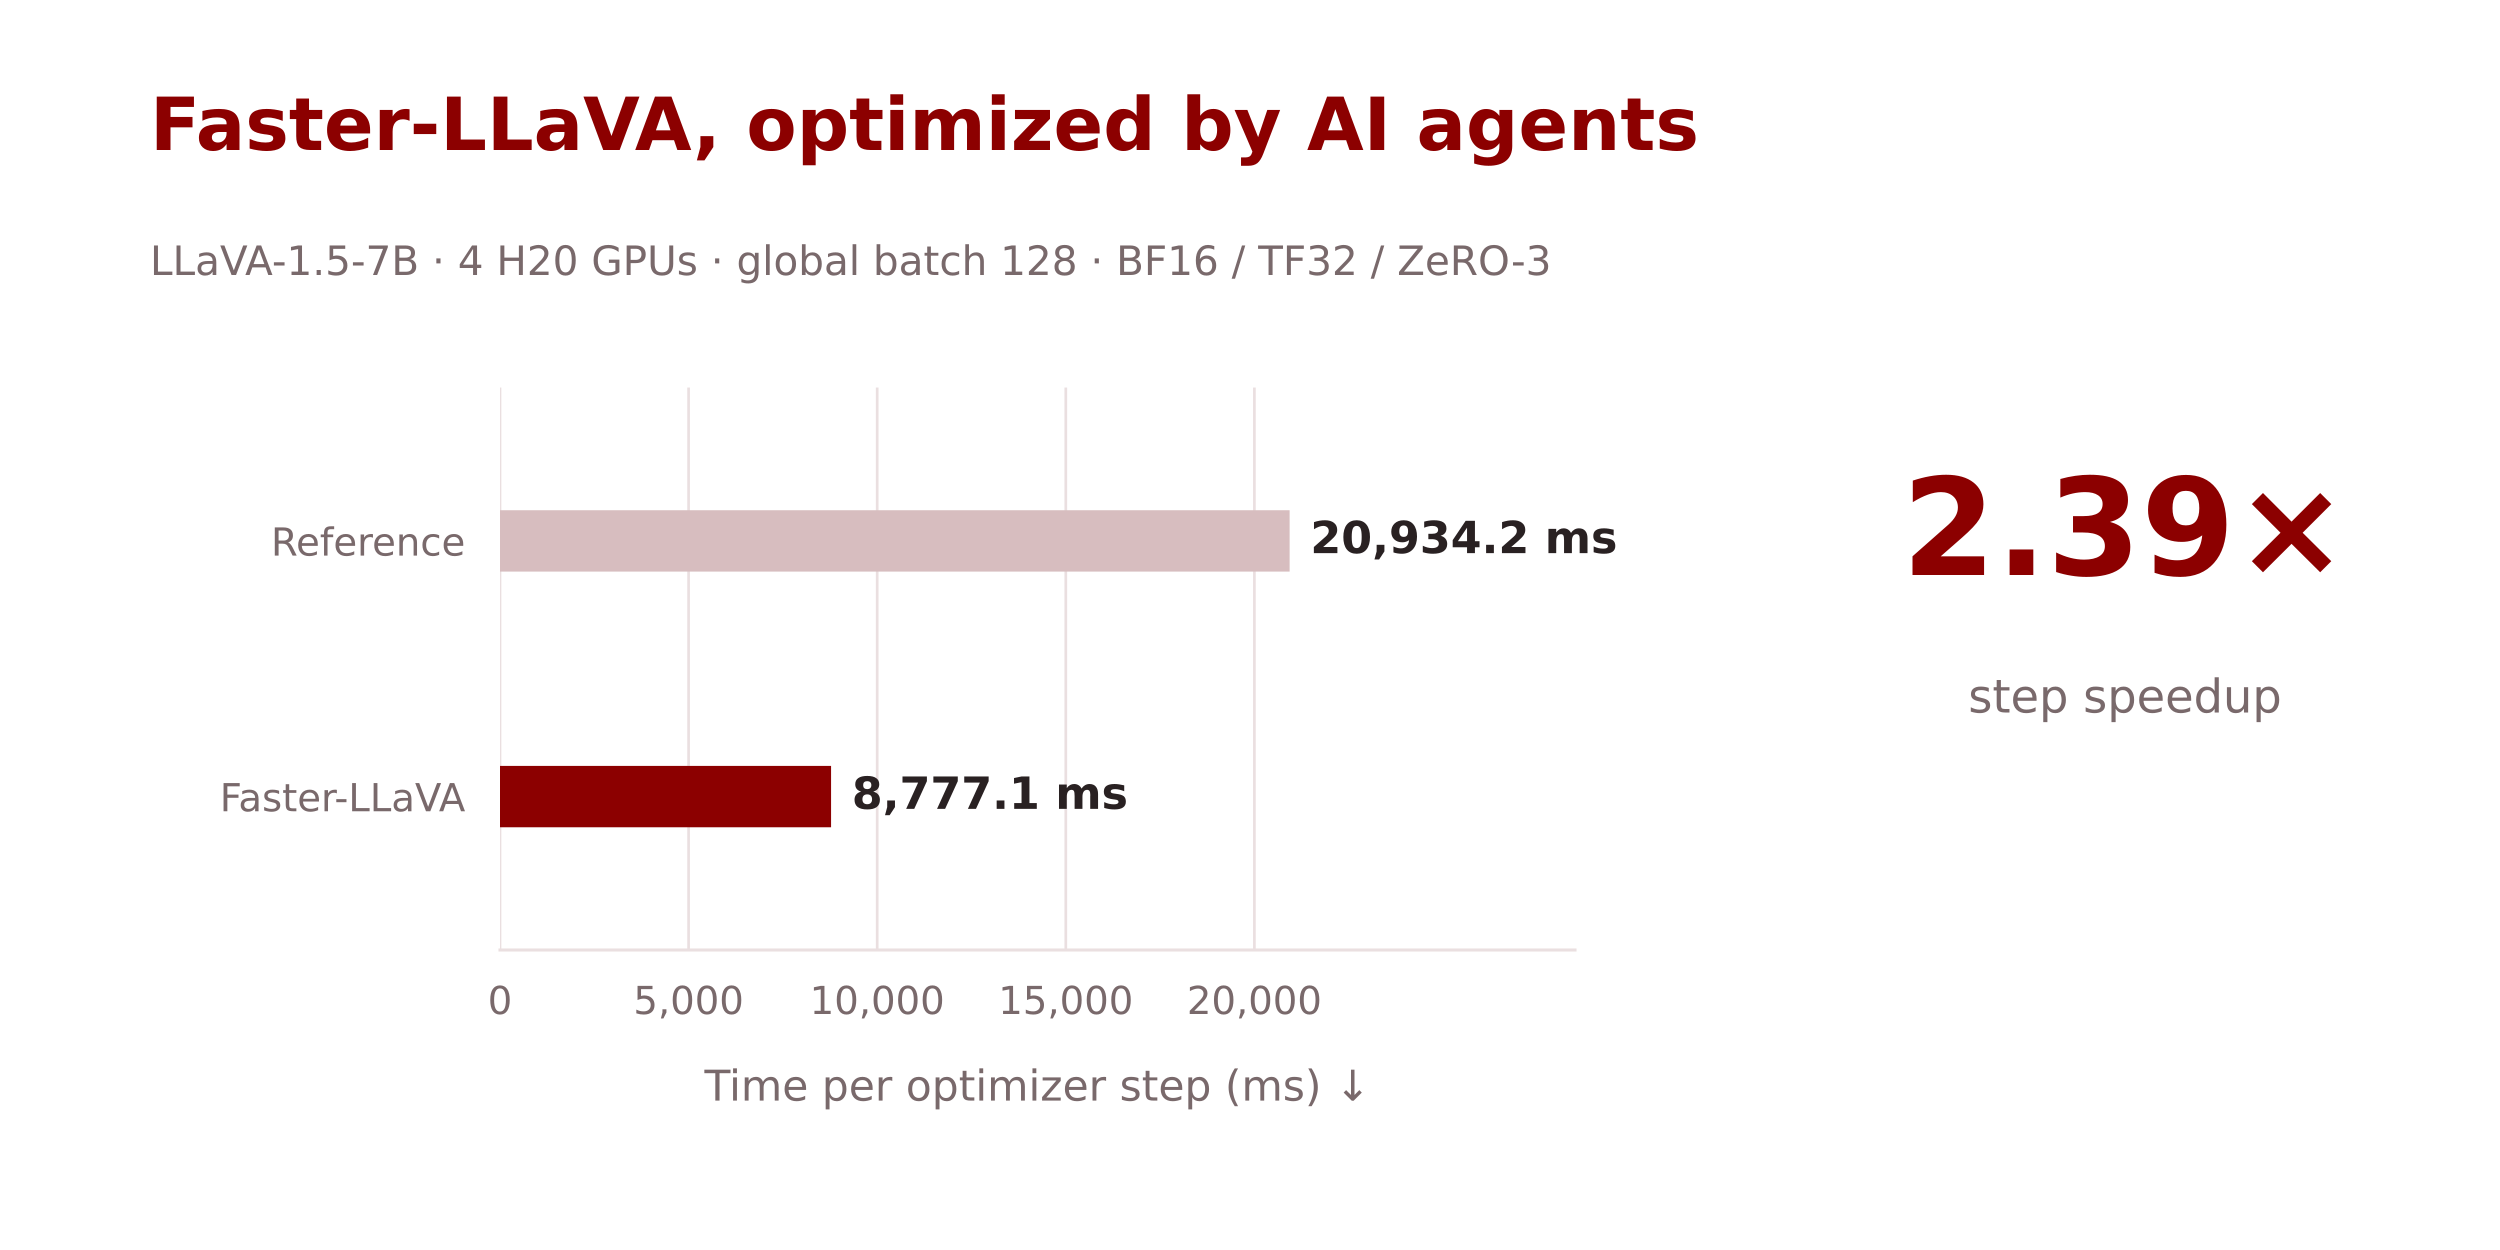
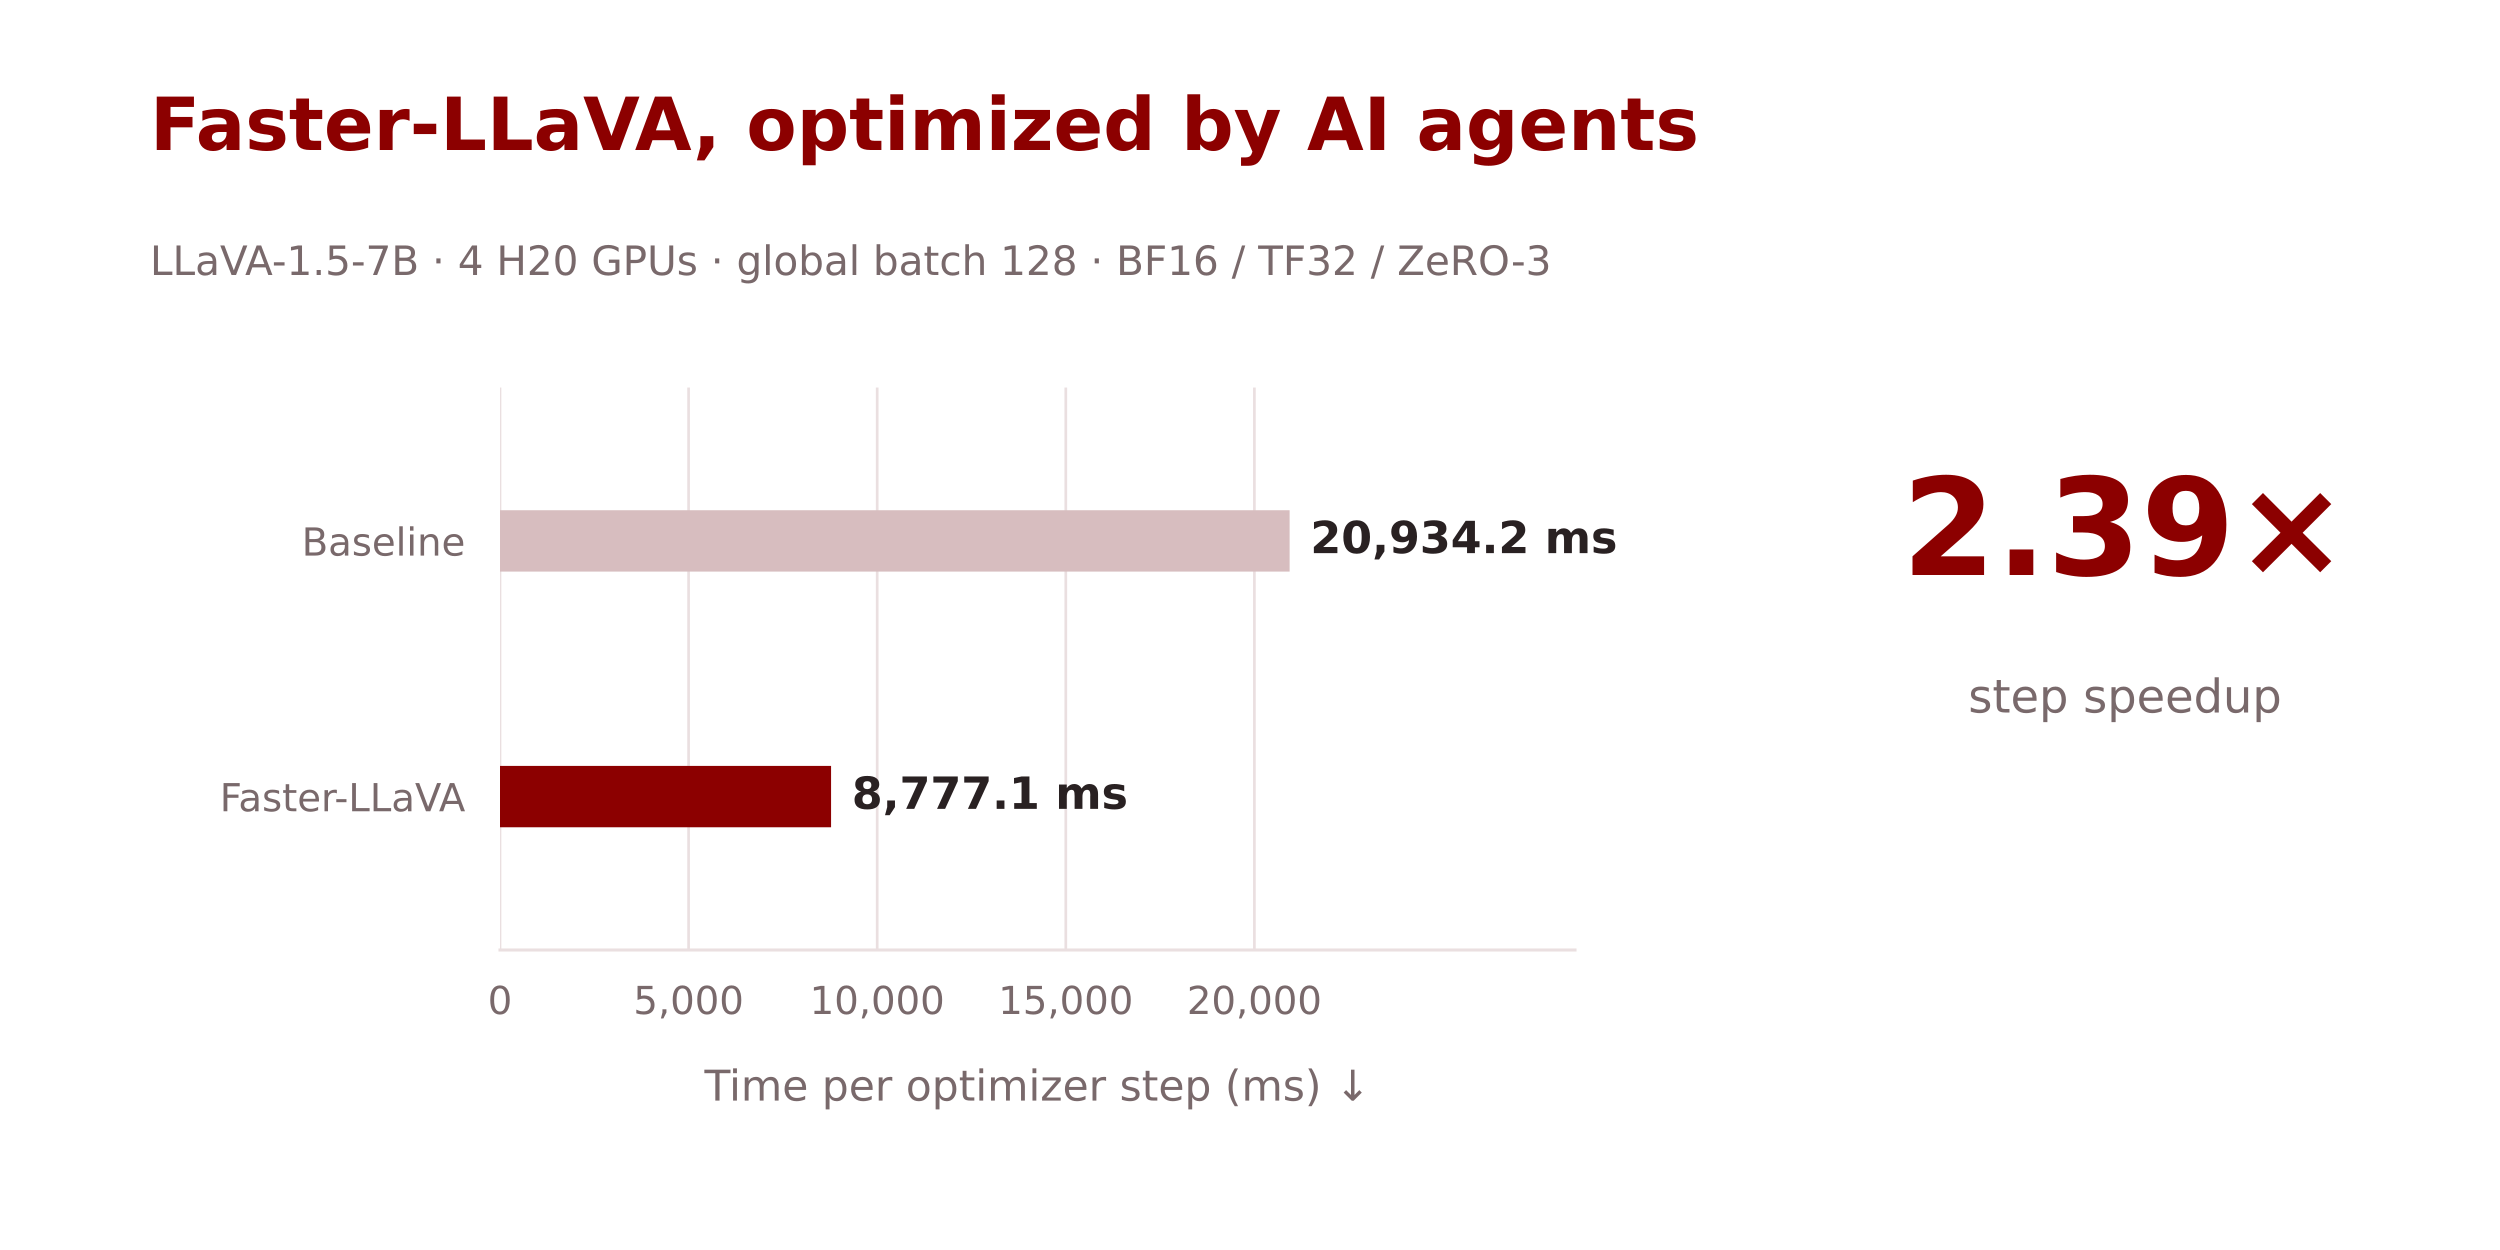
<svg xmlns="http://www.w3.org/2000/svg" width="648pt" height="324pt" viewBox="0 0 648 324" version="1.1">
  <defs>
    <style type="text/css">*{stroke-linejoin: round; stroke-linecap: butt}</style>
  </defs>
  <g id="figure_1">
    <g id="patch_1">
      <path d="M 0 324 L 648 324 L 648 0 L 0 0 z " style="fill: #ffffff" />
    </g>
    <g id="axes_1">
      <g id="patch_2">
        <path d="M 129.6 246.24 L 408.24 246.24 L 408.24 100.44 L 129.6 100.44 z " style="fill: #ffffff" />
      </g>
      <g id="matplotlib.axis_1">
        <g id="xtick_1">
          <g id="line2d_1">
            <path d="M 129.6 246.24 L 129.6 100.44 " clip-path="url(#pce56557757)" style="fill: none; stroke: #eadfe0; stroke-width: 0.7; stroke-linecap: square" />
          </g>
          <g id="line2d_2" />
          <g id="text_1">
            <text style="font-size: 10px; font-family: 'DejaVu Sans'; text-anchor: middle; fill: #79696b" x="129.6" y="262.838" transform="rotate(-0 129.6 262.8384)">0</text>
          </g>
        </g>
        <g id="xtick_2">
          <g id="line2d_3">
            <path d="M 178.484 246.24 L 178.484 100.44 " clip-path="url(#pce56557757)" style="fill: none; stroke: #eadfe0; stroke-width: 0.7; stroke-linecap: square" />
          </g>
          <g id="line2d_4" />
          <g id="text_2">
            <text style="font-size: 10px; font-family: 'DejaVu Sans'; text-anchor: middle; fill: #79696b" x="178.484" y="262.838" transform="rotate(-0 178.4842 262.8384)">5,000</text>
          </g>
        </g>
        <g id="xtick_3">
          <g id="line2d_5">
            <path d="M 227.368 246.24 L 227.368 100.44 " clip-path="url(#pce56557757)" style="fill: none; stroke: #eadfe0; stroke-width: 0.7; stroke-linecap: square" />
          </g>
          <g id="line2d_6" />
          <g id="text_3">
            <text style="font-size: 10px; font-family: 'DejaVu Sans'; text-anchor: middle; fill: #79696b" x="227.368" y="262.838" transform="rotate(-0 227.3684 262.8384)">10,000</text>
          </g>
        </g>
        <g id="xtick_4">
          <g id="line2d_7">
            <path d="M 276.253 246.24 L 276.253 100.44 " clip-path="url(#pce56557757)" style="fill: none; stroke: #eadfe0; stroke-width: 0.7; stroke-linecap: square" />
          </g>
          <g id="line2d_8" />
          <g id="text_4">
            <text style="font-size: 10px; font-family: 'DejaVu Sans'; text-anchor: middle; fill: #79696b" x="276.253" y="262.838" transform="rotate(-0 276.2526 262.8384)">15,000</text>
          </g>
        </g>
        <g id="xtick_5">
          <g id="line2d_9">
            <path d="M 325.137 246.24 L 325.137 100.44 " clip-path="url(#pce56557757)" style="fill: none; stroke: #eadfe0; stroke-width: 0.7; stroke-linecap: square" />
          </g>
          <g id="line2d_10" />
          <g id="text_5">
            <text style="font-size: 10px; font-family: 'DejaVu Sans'; text-anchor: middle; fill: #79696b" x="325.137" y="262.838" transform="rotate(-0 325.1368 262.8384)">20,000</text>
          </g>
        </g>
        <g id="text_6">
          <text style="font-size: 11px; font-family: 'DejaVu Sans'; text-anchor: middle; fill: #79696b" x="268.92" y="285.276" transform="rotate(-0 268.92 285.2764)">Time per optimizer step (ms) ↓</text>
        </g>
      </g>
      <g id="matplotlib.axis_2">
        <g id="ytick_1">
          <g id="line2d_11" />
          <g id="text_7">
-             <text style="font-size: 10px; font-family: 'DejaVu Sans'; text-anchor: end; fill: #79696b" x="120.6" y="144.003" transform="rotate(-0 120.6 144.0029)">Reference</text>
+             <text style="font-size: 10px; font-family: 'DejaVu Sans'; text-anchor: end; fill: #79696b" x="120.6" y="144.003" transform="rotate(-0 120.6 144.0029)">Baseline</text>
          </g>
        </g>
        <g id="ytick_2">
          <g id="line2d_12" />
          <g id="text_8">
            <text style="font-size: 10px; font-family: 'DejaVu Sans'; text-anchor: end; fill: #79696b" x="120.6" y="210.276" transform="rotate(-0 120.6 210.2756)">Faster-LLaVA</text>
          </g>
        </g>
      </g>
      <g id="patch_3">
        <path d="M 129.6 246.24 L 408.24 246.24 " style="fill: none; stroke: #eadfe0; stroke-width: 0.8; stroke-linejoin: miter; stroke-linecap: square" />
      </g>
      <g id="patch_4">
        <path d="M 129.6 148.156 L 334.27 148.156 L 334.27 132.251 L 129.6 132.251 z " clip-path="url(#pce56557757)" style="fill: #d7bdbf" />
      </g>
      <g id="patch_5">
        <path d="M 129.6 214.429 L 215.412 214.429 L 215.412 198.524 L 129.6 198.524 z " clip-path="url(#pce56557757)" style="fill: #8c0000" />
      </g>
      <g id="text_9">
        <text style="font-weight: 700; font-size: 11.5px; font-family: 'DejaVu Sans'; text-anchor: start; fill: #292122" x="339.648" y="143.377" transform="rotate(-0 339.6476 143.3769)">20,934.2 ms</text>
      </g>
      <g id="text_10">
        <text style="font-weight: 700; font-size: 11.5px; font-family: 'DejaVu Sans'; text-anchor: start; fill: #292122" x="220.79" y="209.65" transform="rotate(-0 220.7896 209.6496)">8,777.1 ms</text>
      </g>
    </g>
    <g id="text_11">
      <text style="font-weight: 700; font-size: 19px; font-family: 'DejaVu Sans'; text-anchor: start; fill: #8c0000" x="38.88" y="38.88" transform="rotate(-0 38.88 38.88)">Faster-LLaVA, optimized by AI agents</text>
    </g>
    <g id="text_12">
      <text style="font-size: 10.5px; font-family: 'DejaVu Sans'; text-anchor: start; fill: #79696b" x="38.88" y="71.28" transform="rotate(-0 38.88 71.28)">LLaVA-1.5-7B · 4 H20 GPUs · global batch 128 · BF16 / TF32 / ZeRO-3</text>
    </g>
    <g id="text_13">
      <text style="font-weight: 700; font-size: 35px; font-family: 'DejaVu Sans'; text-anchor: middle; fill: #8c0000" x="550.8" y="149.04" transform="rotate(-0 550.8 149.04)">2.39×</text>
    </g>
    <g id="text_14">
      <text style="font-size: 12px; font-family: 'DejaVu Sans'; text-anchor: middle; fill: #79696b" x="550.8" y="184.68" transform="rotate(-0 550.8 184.68)">step speedup</text>
    </g>
  </g>
  <defs>
    <clipPath id="pce56557757">
      <rect x="129.6" y="100.44" width="278.64" height="145.8" />
    </clipPath>
  </defs>
</svg>
